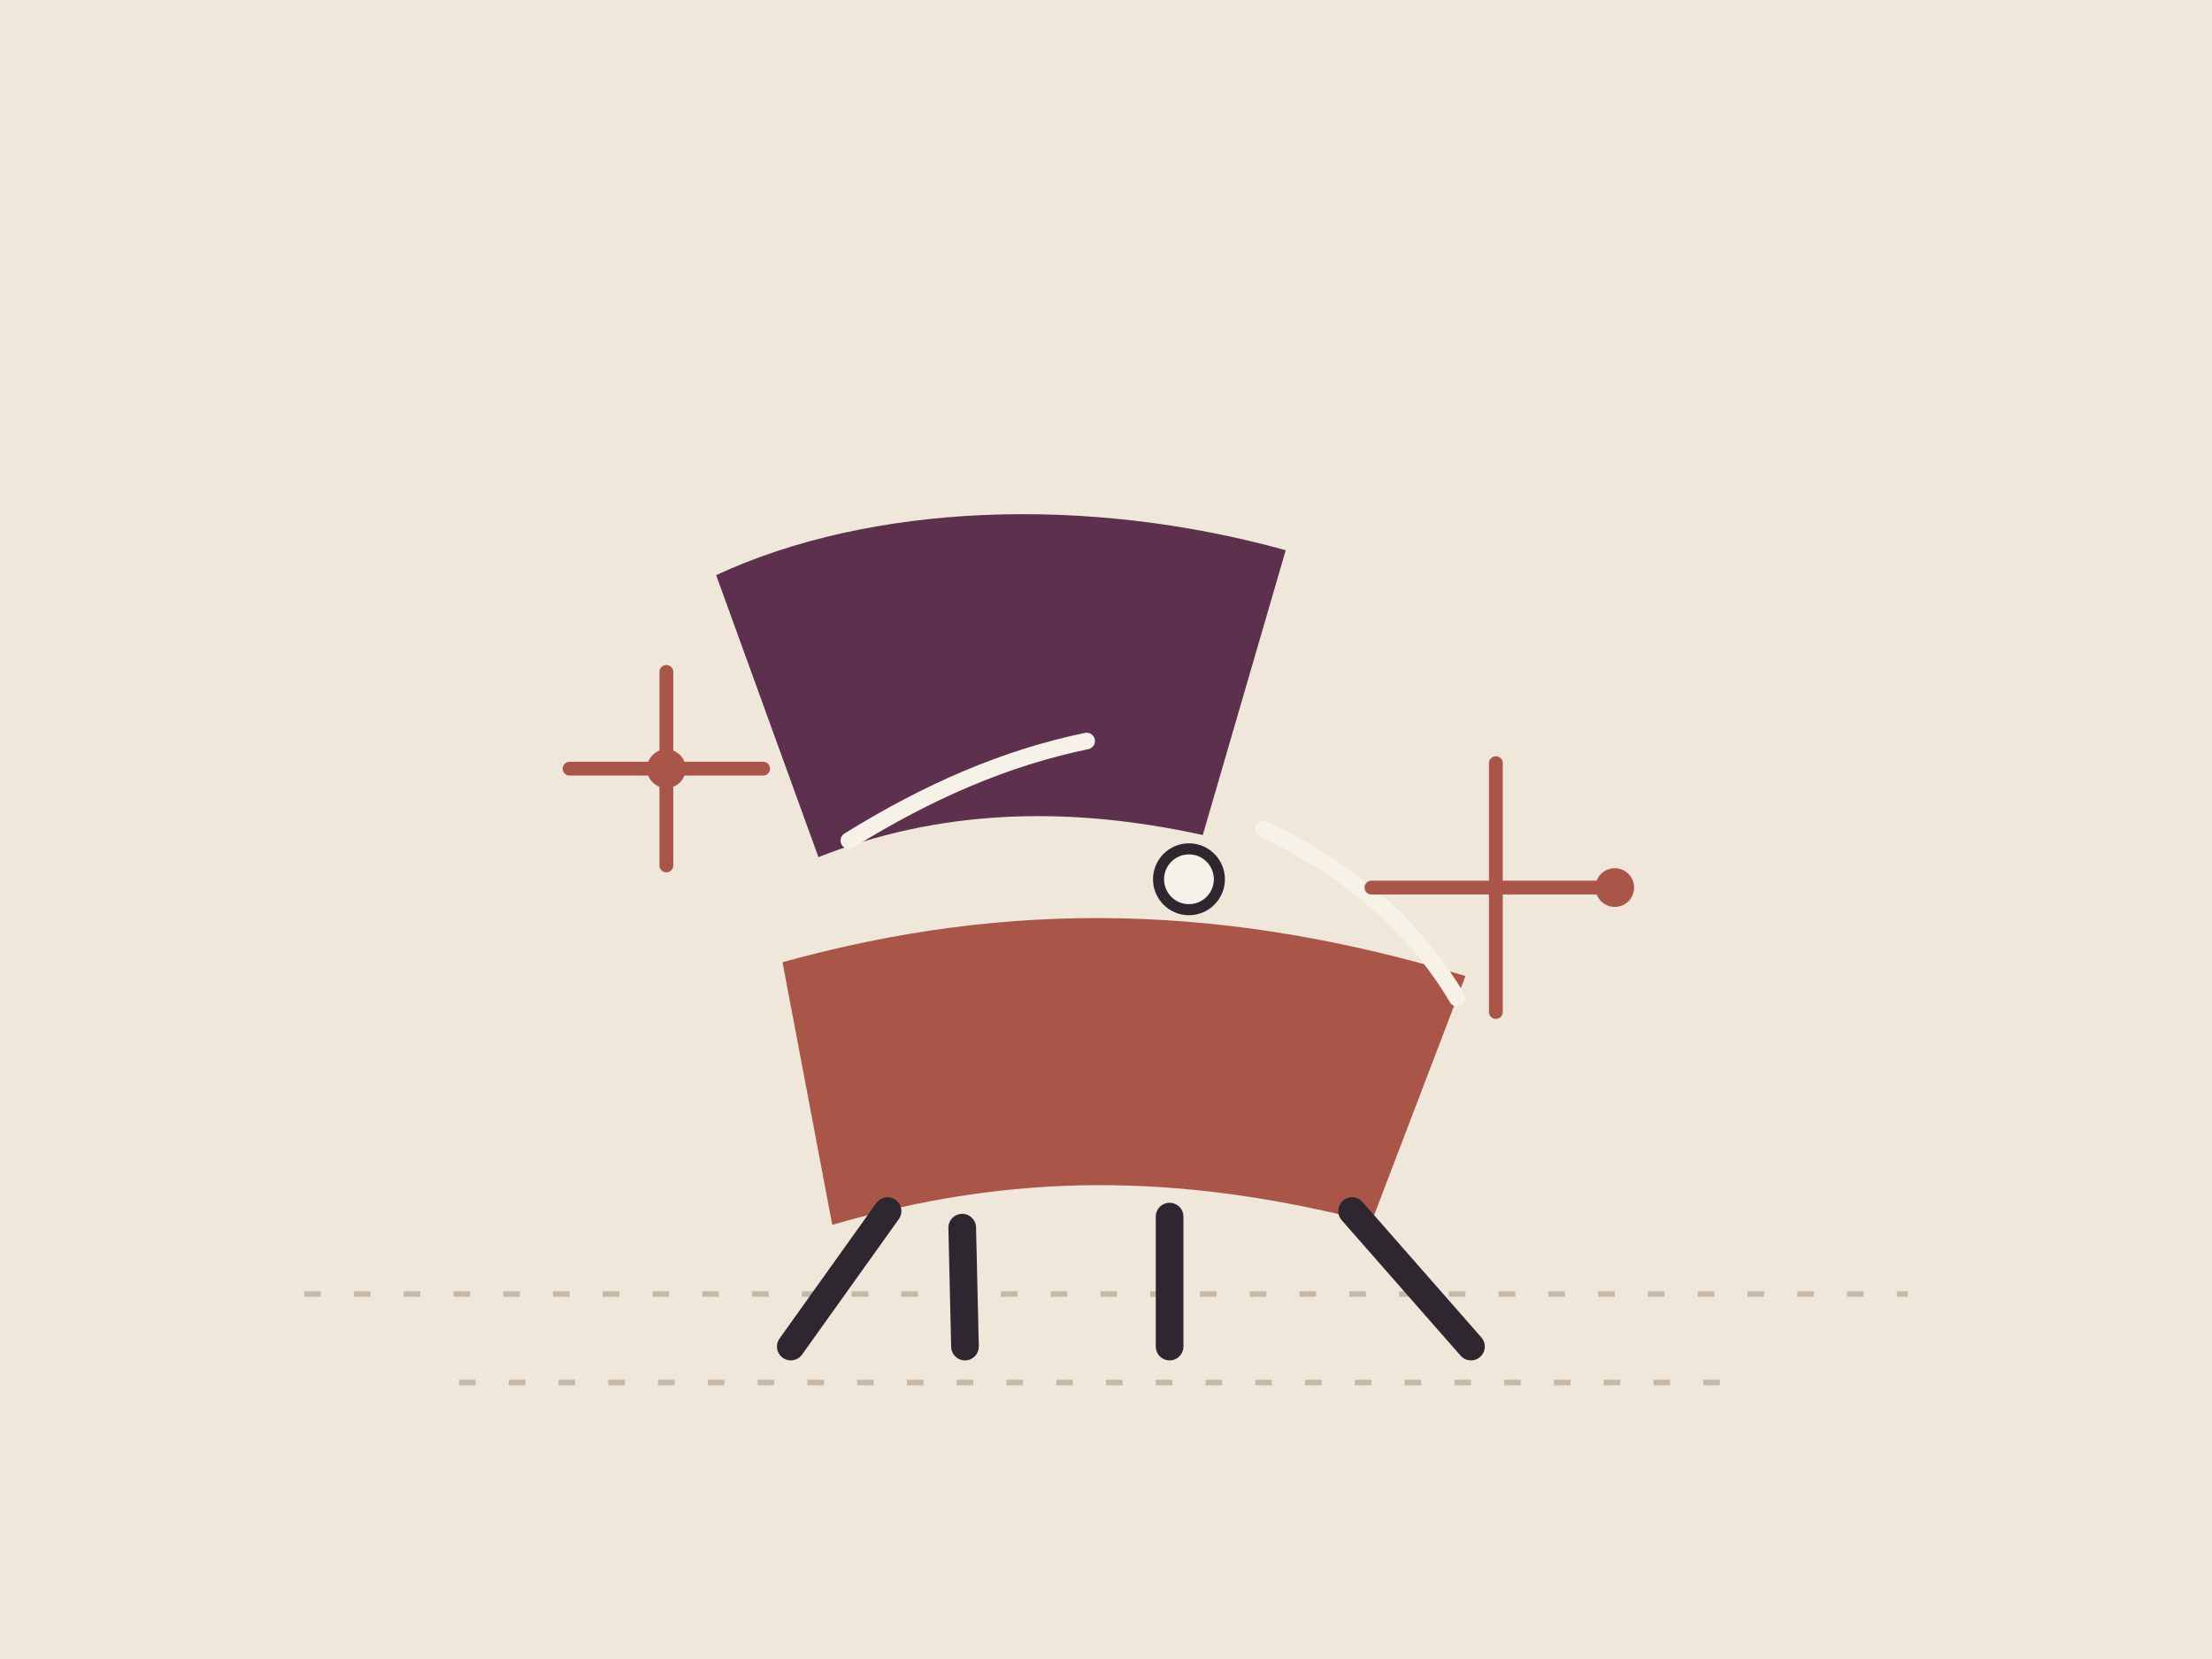
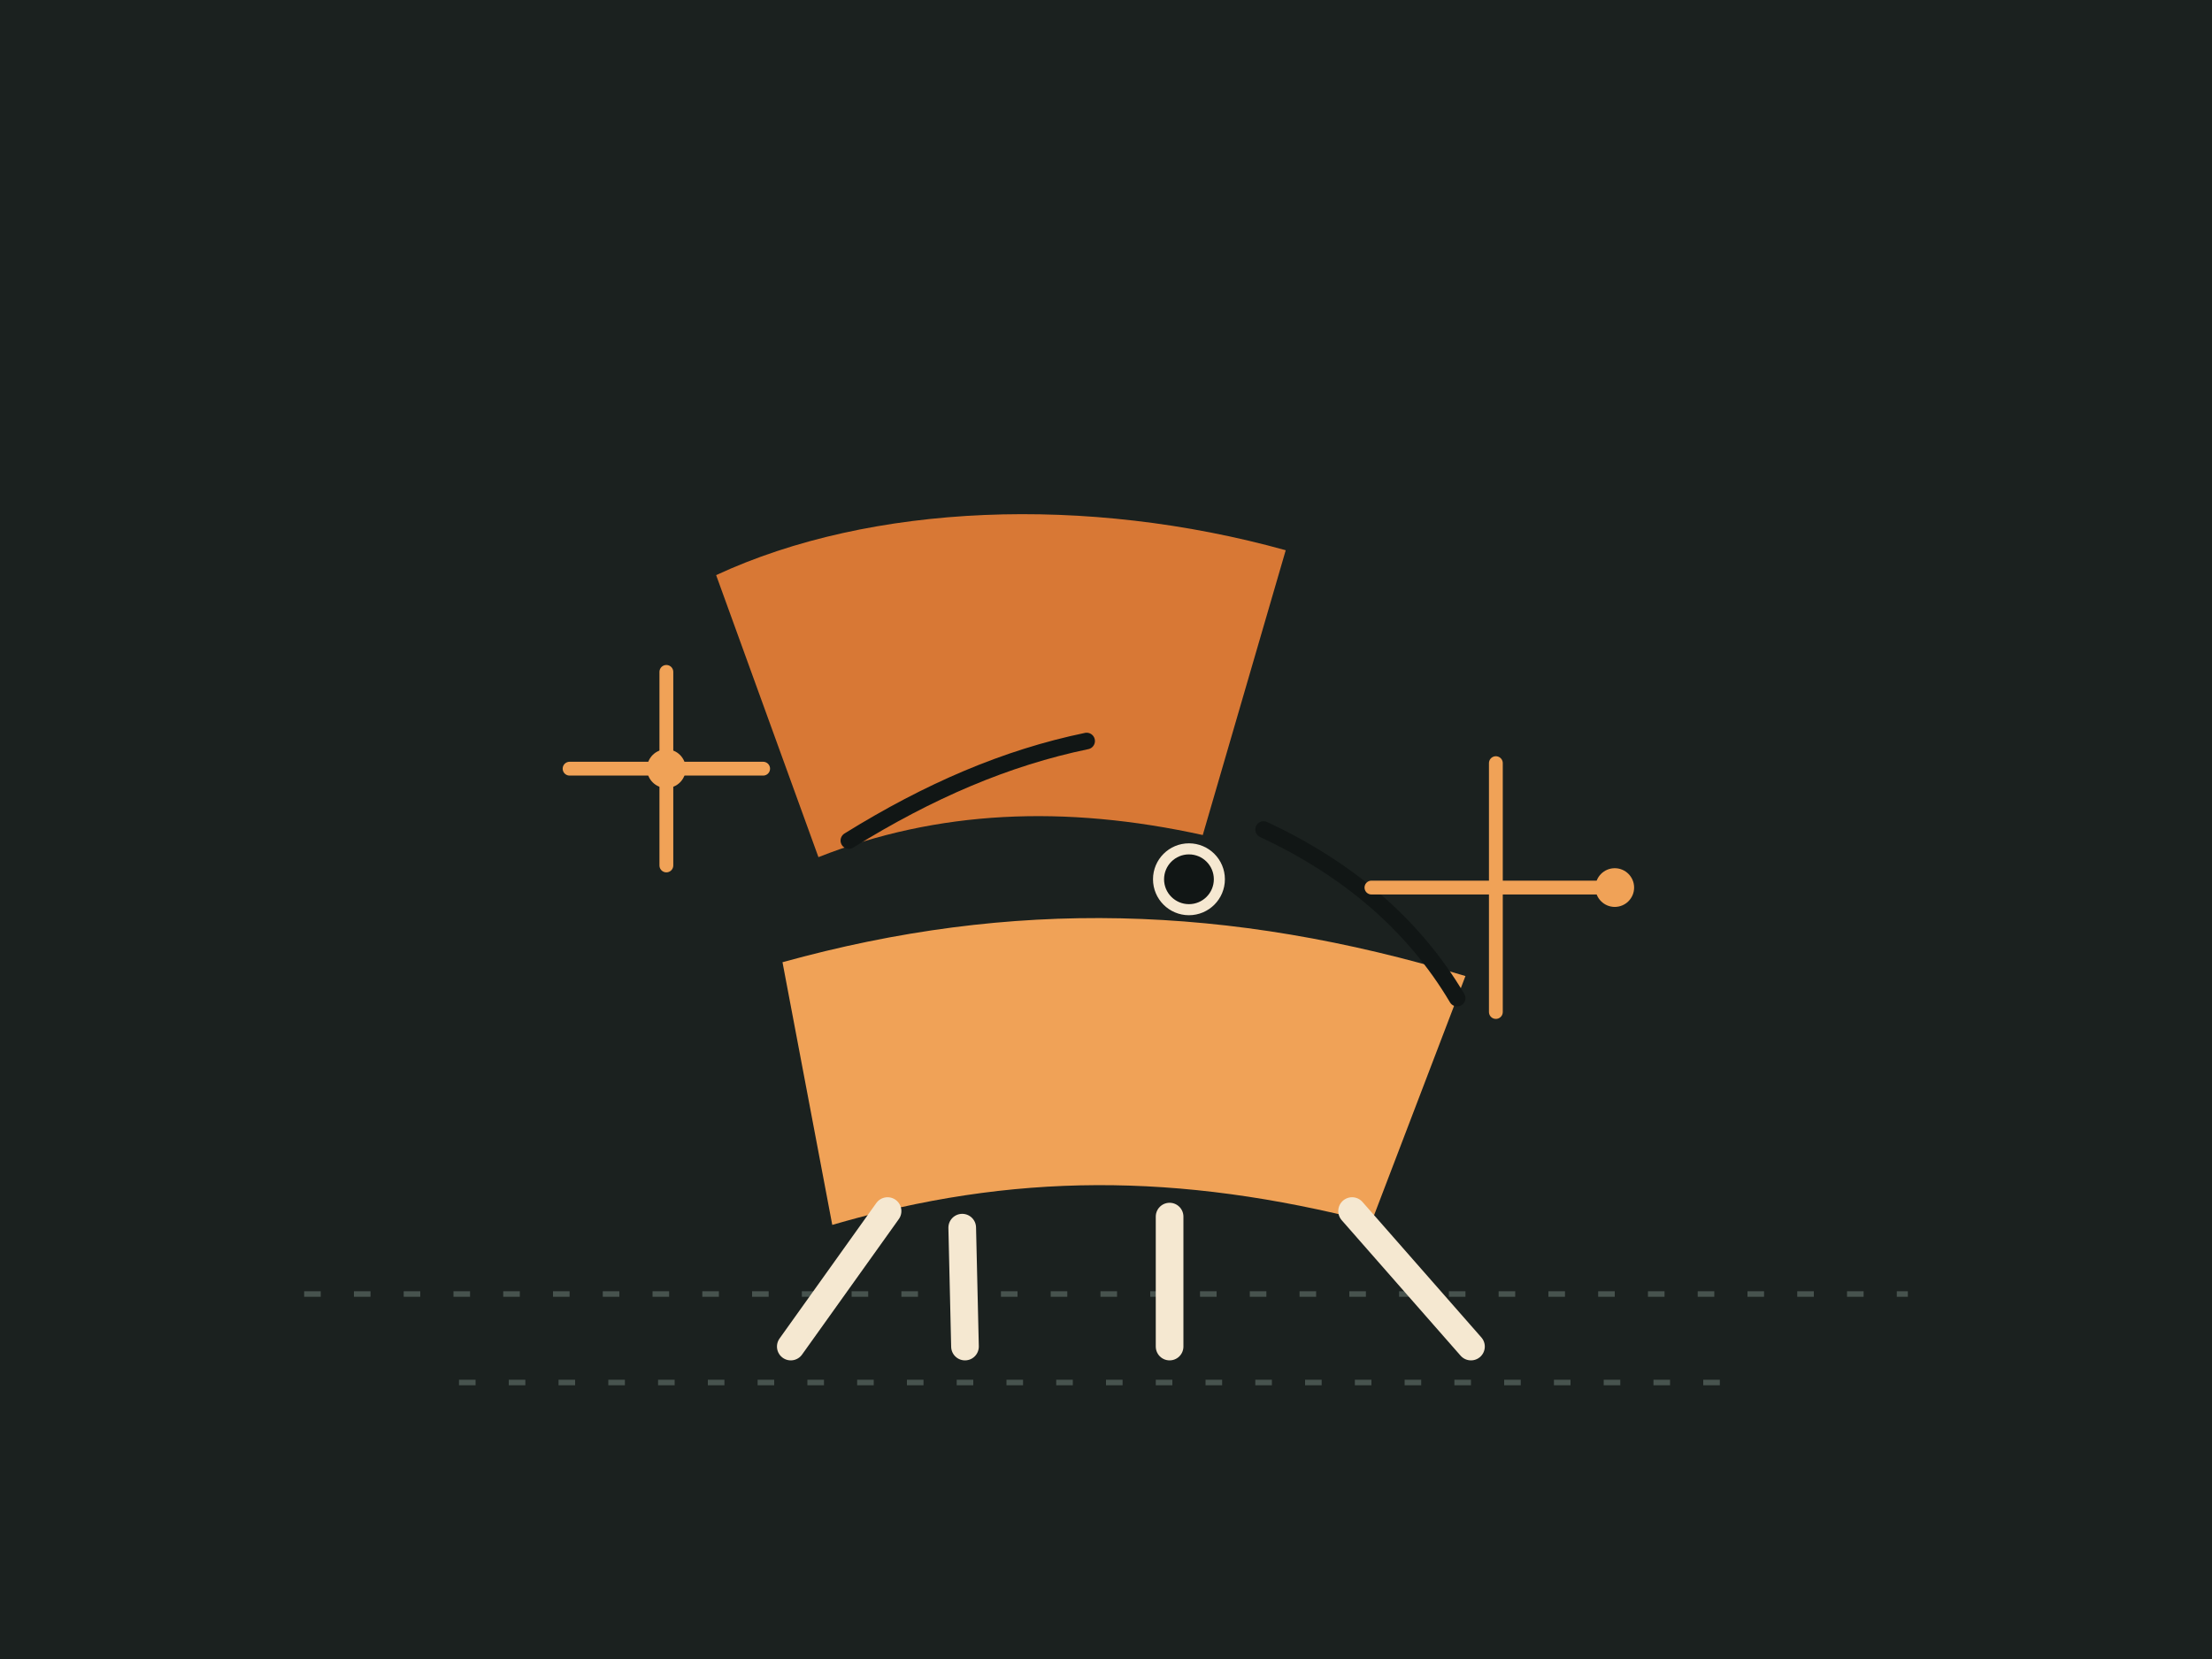
<svg xmlns="http://www.w3.org/2000/svg" viewBox="0 0 800 600" role="img" aria-labelledby="title desc">
-   <rect width="800" height="600" fill="#EFE7DA" />
-   <path d="M110 468h580M166 500h468" stroke="#C6B7A8" stroke-width="2" stroke-dasharray="6 12" />
-   <path d="M259 208c56-26 134-29 206-9l-30 103c-50-11-96-9-139 8l-37-102Z" fill="#5D304E" />
-   <path d="M283 348c83-23 161-21 247 5l-34 89c-70-18-130-18-195 1l-18-95Z" fill="#A95649" />
-   <path d="M457 300c30 14 54 34 70 61m-220-57c29-18 57-30 86-36" fill="none" stroke="#F7F2E8" stroke-width="6" stroke-linecap="round" />
-   <path d="M321 438 286 487m203-49 43 49m-184-43 1 43m74-47v47" fill="none" stroke="#2E2730" stroke-width="10" stroke-linecap="round" />
-   <circle cx="430" cy="318" r="11" fill="#F7F2E8" stroke="#2E2730" stroke-width="4" />
-   <path d="M496 321h90m-45-45v90M206 278h70m-35-35v70" stroke="#A95649" stroke-width="5" stroke-linecap="round" />
-   <circle cx="584" cy="321" r="7" fill="#A95649" />
-   <circle cx="241" cy="278" r="7" fill="#A95649" />
+   <rect width="800" height="600" fill="#1B211F" />
+   <path d="M110 468h580M166 500h468" stroke="#47534E" stroke-width="2" stroke-dasharray="6 12" />
+   <path d="M259 208c56-26 134-29 206-9l-30 103c-50-11-96-9-139 8l-37-102Z" fill="#D87835" />
+   <path d="M283 348c83-23 161-21 247 5l-34 89c-70-18-130-18-195 1l-18-95Z" fill="#F0A257" />
+   <path d="M457 300c30 14 54 34 70 61m-220-57c29-18 57-30 86-36" fill="none" stroke="#111615" stroke-width="6" stroke-linecap="round" />
+   <path d="M321 438 286 487m203-49 43 49m-184-43 1 43m74-47v47" fill="none" stroke="#F5E8D1" stroke-width="10" stroke-linecap="round" />
+   <circle cx="430" cy="318" r="11" fill="#111615" stroke="#F5E8D1" stroke-width="4" />
+   <path d="M496 321h90m-45-45v90M206 278h70m-35-35v70" stroke="#F0A257" stroke-width="5" stroke-linecap="round" />
+   <circle cx="584" cy="321" r="7" fill="#F0A257" />
+   <circle cx="241" cy="278" r="7" fill="#F0A257" />
</svg>
